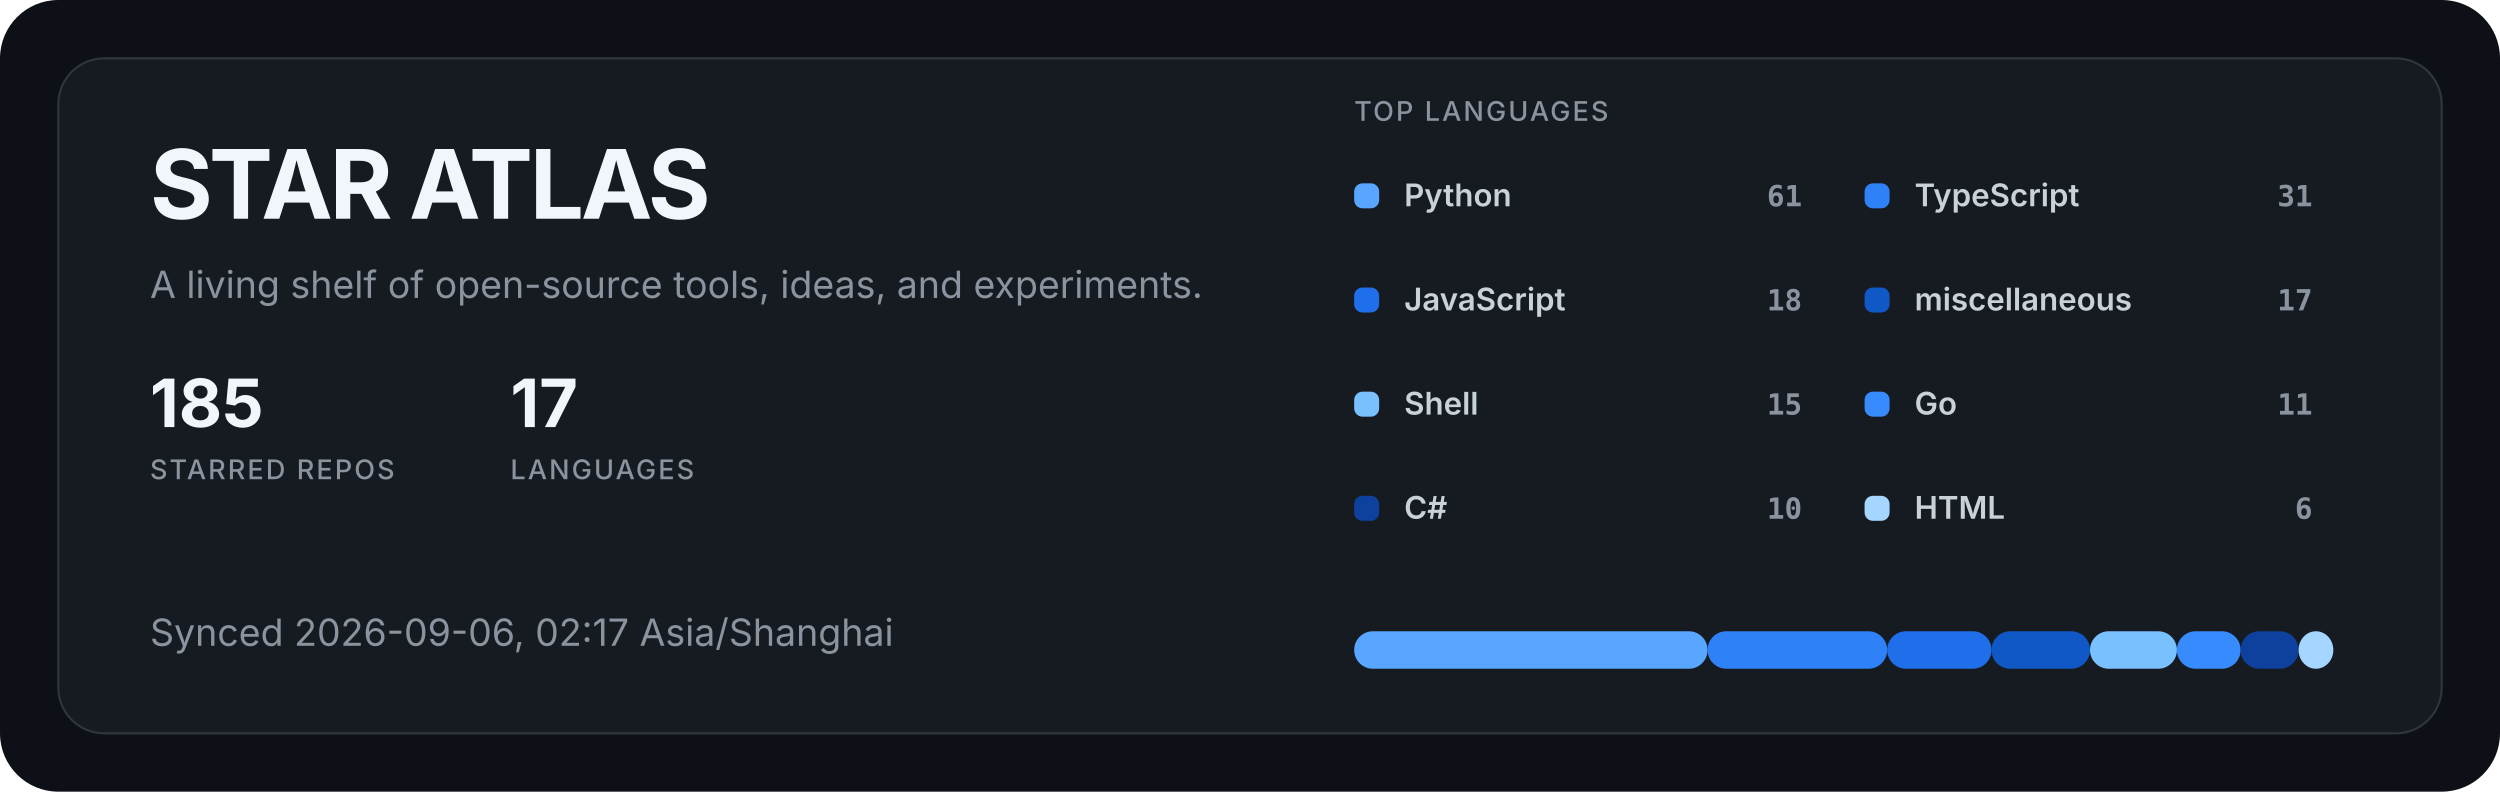
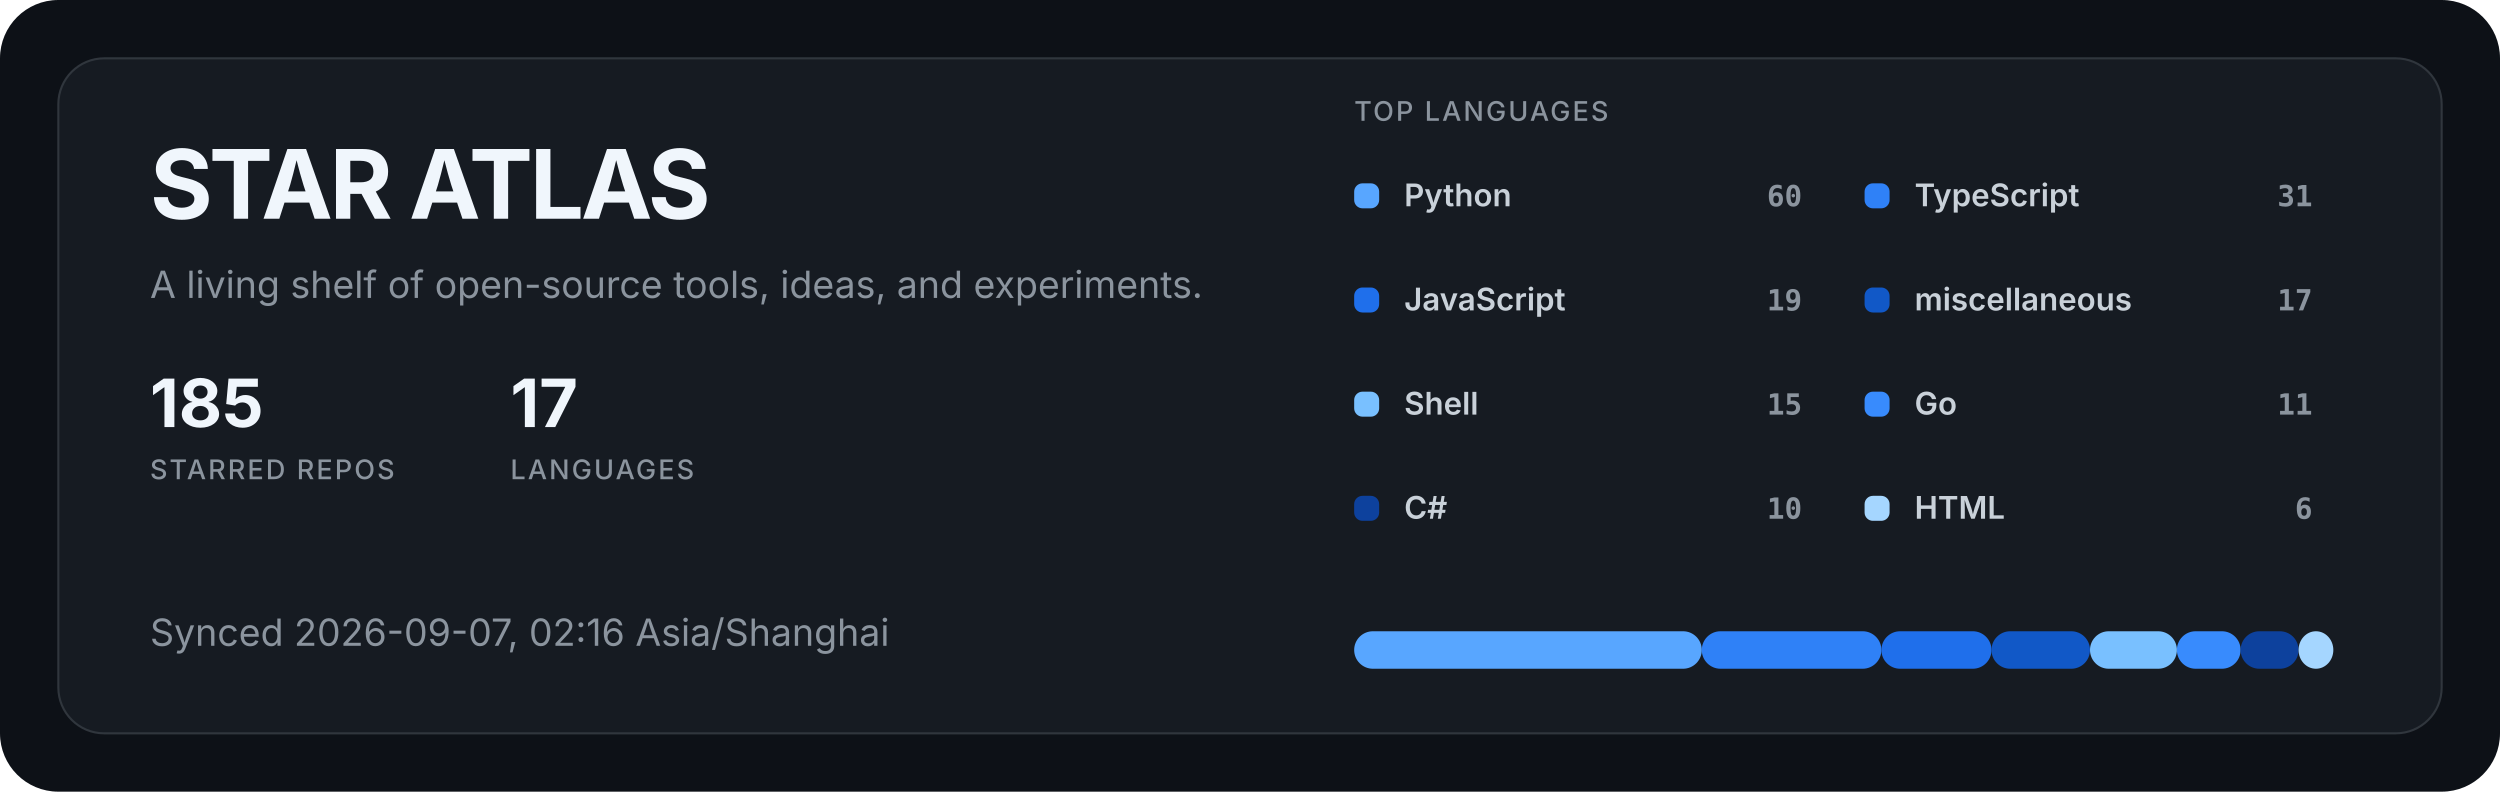
<svg xmlns="http://www.w3.org/2000/svg" width="1200" height="380" viewBox="0 0 1200 380" role="img" aria-labelledby="title description">
  <style>
  .title { fill: #f0f6fc; font: 700 46px -apple-system, BlinkMacSystemFont, "Segoe UI", sans-serif; letter-spacing: -1.5px; }
  .subtitle { fill: #8b949e; font: 400 18px -apple-system, BlinkMacSystemFont, "Segoe UI", sans-serif; }
  .metric { fill: #f0f6fc; font: 700 32px -apple-system, BlinkMacSystemFont, "Segoe UI", sans-serif; }
  .metric-label { fill: #8b949e; font: 500 13px -apple-system, BlinkMacSystemFont, "Segoe UI", sans-serif; letter-spacing: 1px; }
  .label { fill: #c9d1d9; font: 600 15px -apple-system, BlinkMacSystemFont, "Segoe UI", sans-serif; }
  .value { fill: #8b949e; font: 600 14px ui-monospace, SFMono-Regular, Consolas, monospace; }
</style>
  <rect width="1200" height="380" rx="28" fill="#0d1117" />
  <rect x="28" y="28" width="1144" height="324" rx="22" fill="#161b22" stroke="#30363d" />
  <text x="72" y="105" class="title">STAR ATLAS</text>
  <text x="72" y="143" class="subtitle">A living shelf of open-source tools, ideas, and experiments.</text>
  <g transform="translate(72 205)">
    <text class="metric">185</text>
    <text y="25" class="metric-label">STARRED REPOS</text>
  </g>
  <g transform="translate(245 205)">
    <text class="metric">17</text>
    <text y="25" class="metric-label">LANGUAGES</text>
  </g>
-   <text x="72" y="310" class="subtitle">Synced 2026-09-06, 02:17 Asia/Shanghai</text>
+   <text x="72" y="310" class="subtitle">Synced 2026-09-07, 02:16 Asia/Shanghai</text>
  <text x="650" y="58" class="metric-label">TOP LANGUAGES</text>
  <g transform="translate(650 88)">
    <rect width="12" height="12" rx="4" fill="#58a6ff" />
    <text x="24" y="11" class="label">Python</text>
-     <text x="215" y="11" text-anchor="end" class="value">61</text>
+     <text x="215" y="11" text-anchor="end" class="value">60</text>
  </g>
  <g transform="translate(895 88)">
    <rect width="12" height="12" rx="4" fill="#2f81f7" />
    <text x="24" y="11" class="label">TypeScript</text>
    <text x="215" y="11" text-anchor="end" class="value">31</text>
  </g>
  <g transform="translate(650 138)">
    <rect width="12" height="12" rx="4" fill="#1f6feb" />
    <text x="24" y="11" class="label">JavaScript</text>
-     <text x="215" y="11" text-anchor="end" class="value">18</text>
+     <text x="215" y="11" text-anchor="end" class="value">19</text>
  </g>
  <g transform="translate(895 138)">
    <rect width="12" height="12" rx="4" fill="#1158c7" />
    <text x="24" y="11" class="label">miscellaneous</text>
    <text x="215" y="11" text-anchor="end" class="value">17</text>
  </g>
  <g transform="translate(650 188)">
    <rect width="12" height="12" rx="4" fill="#79c0ff" />
    <text x="24" y="11" class="label">Shell</text>
    <text x="215" y="11" text-anchor="end" class="value">15</text>
  </g>
  <g transform="translate(895 188)">
    <rect width="12" height="12" rx="4" fill="#388bfd" />
    <text x="24" y="11" class="label">Go</text>
    <text x="215" y="11" text-anchor="end" class="value">11</text>
  </g>
  <g transform="translate(650 238)">
    <rect width="12" height="12" rx="4" fill="#0d419d" />
    <text x="24" y="11" class="label">C#</text>
    <text x="215" y="11" text-anchor="end" class="value">10</text>
  </g>
  <g transform="translate(895 238)">
    <rect width="12" height="12" rx="4" fill="#a5d6ff" />
    <text x="24" y="11" class="label">HTML</text>
    <text x="215" y="11" text-anchor="end" class="value">6</text>
  </g>
-   <rect x="650.00" y="303" width="169.64" height="18" rx="9" fill="#58a6ff" />
-   <rect x="819.64" y="303" width="86.21" height="18" rx="9" fill="#2f81f7" />
-   <rect x="905.86" y="303" width="50.06" height="18" rx="9" fill="#1f6feb" />
+   <rect x="650.00" y="303" width="166.86" height="18" rx="9" fill="#58a6ff" />
+   <rect x="816.86" y="303" width="86.21" height="18" rx="9" fill="#2f81f7" />
+   <rect x="903.08" y="303" width="52.84" height="18" rx="9" fill="#1f6feb" />
  <rect x="955.92" y="303" width="47.28" height="18" rx="9" fill="#1158c7" />
  <rect x="1003.20" y="303" width="41.72" height="18" rx="9" fill="#79c0ff" />
  <rect x="1044.91" y="303" width="30.59" height="18" rx="9" fill="#388bfd" />
  <rect x="1075.50" y="303" width="27.81" height="18" rx="9" fill="#0d419d" />
  <rect x="1103.31" y="303" width="16.69" height="18" rx="9" fill="#a5d6ff" />
</svg>
